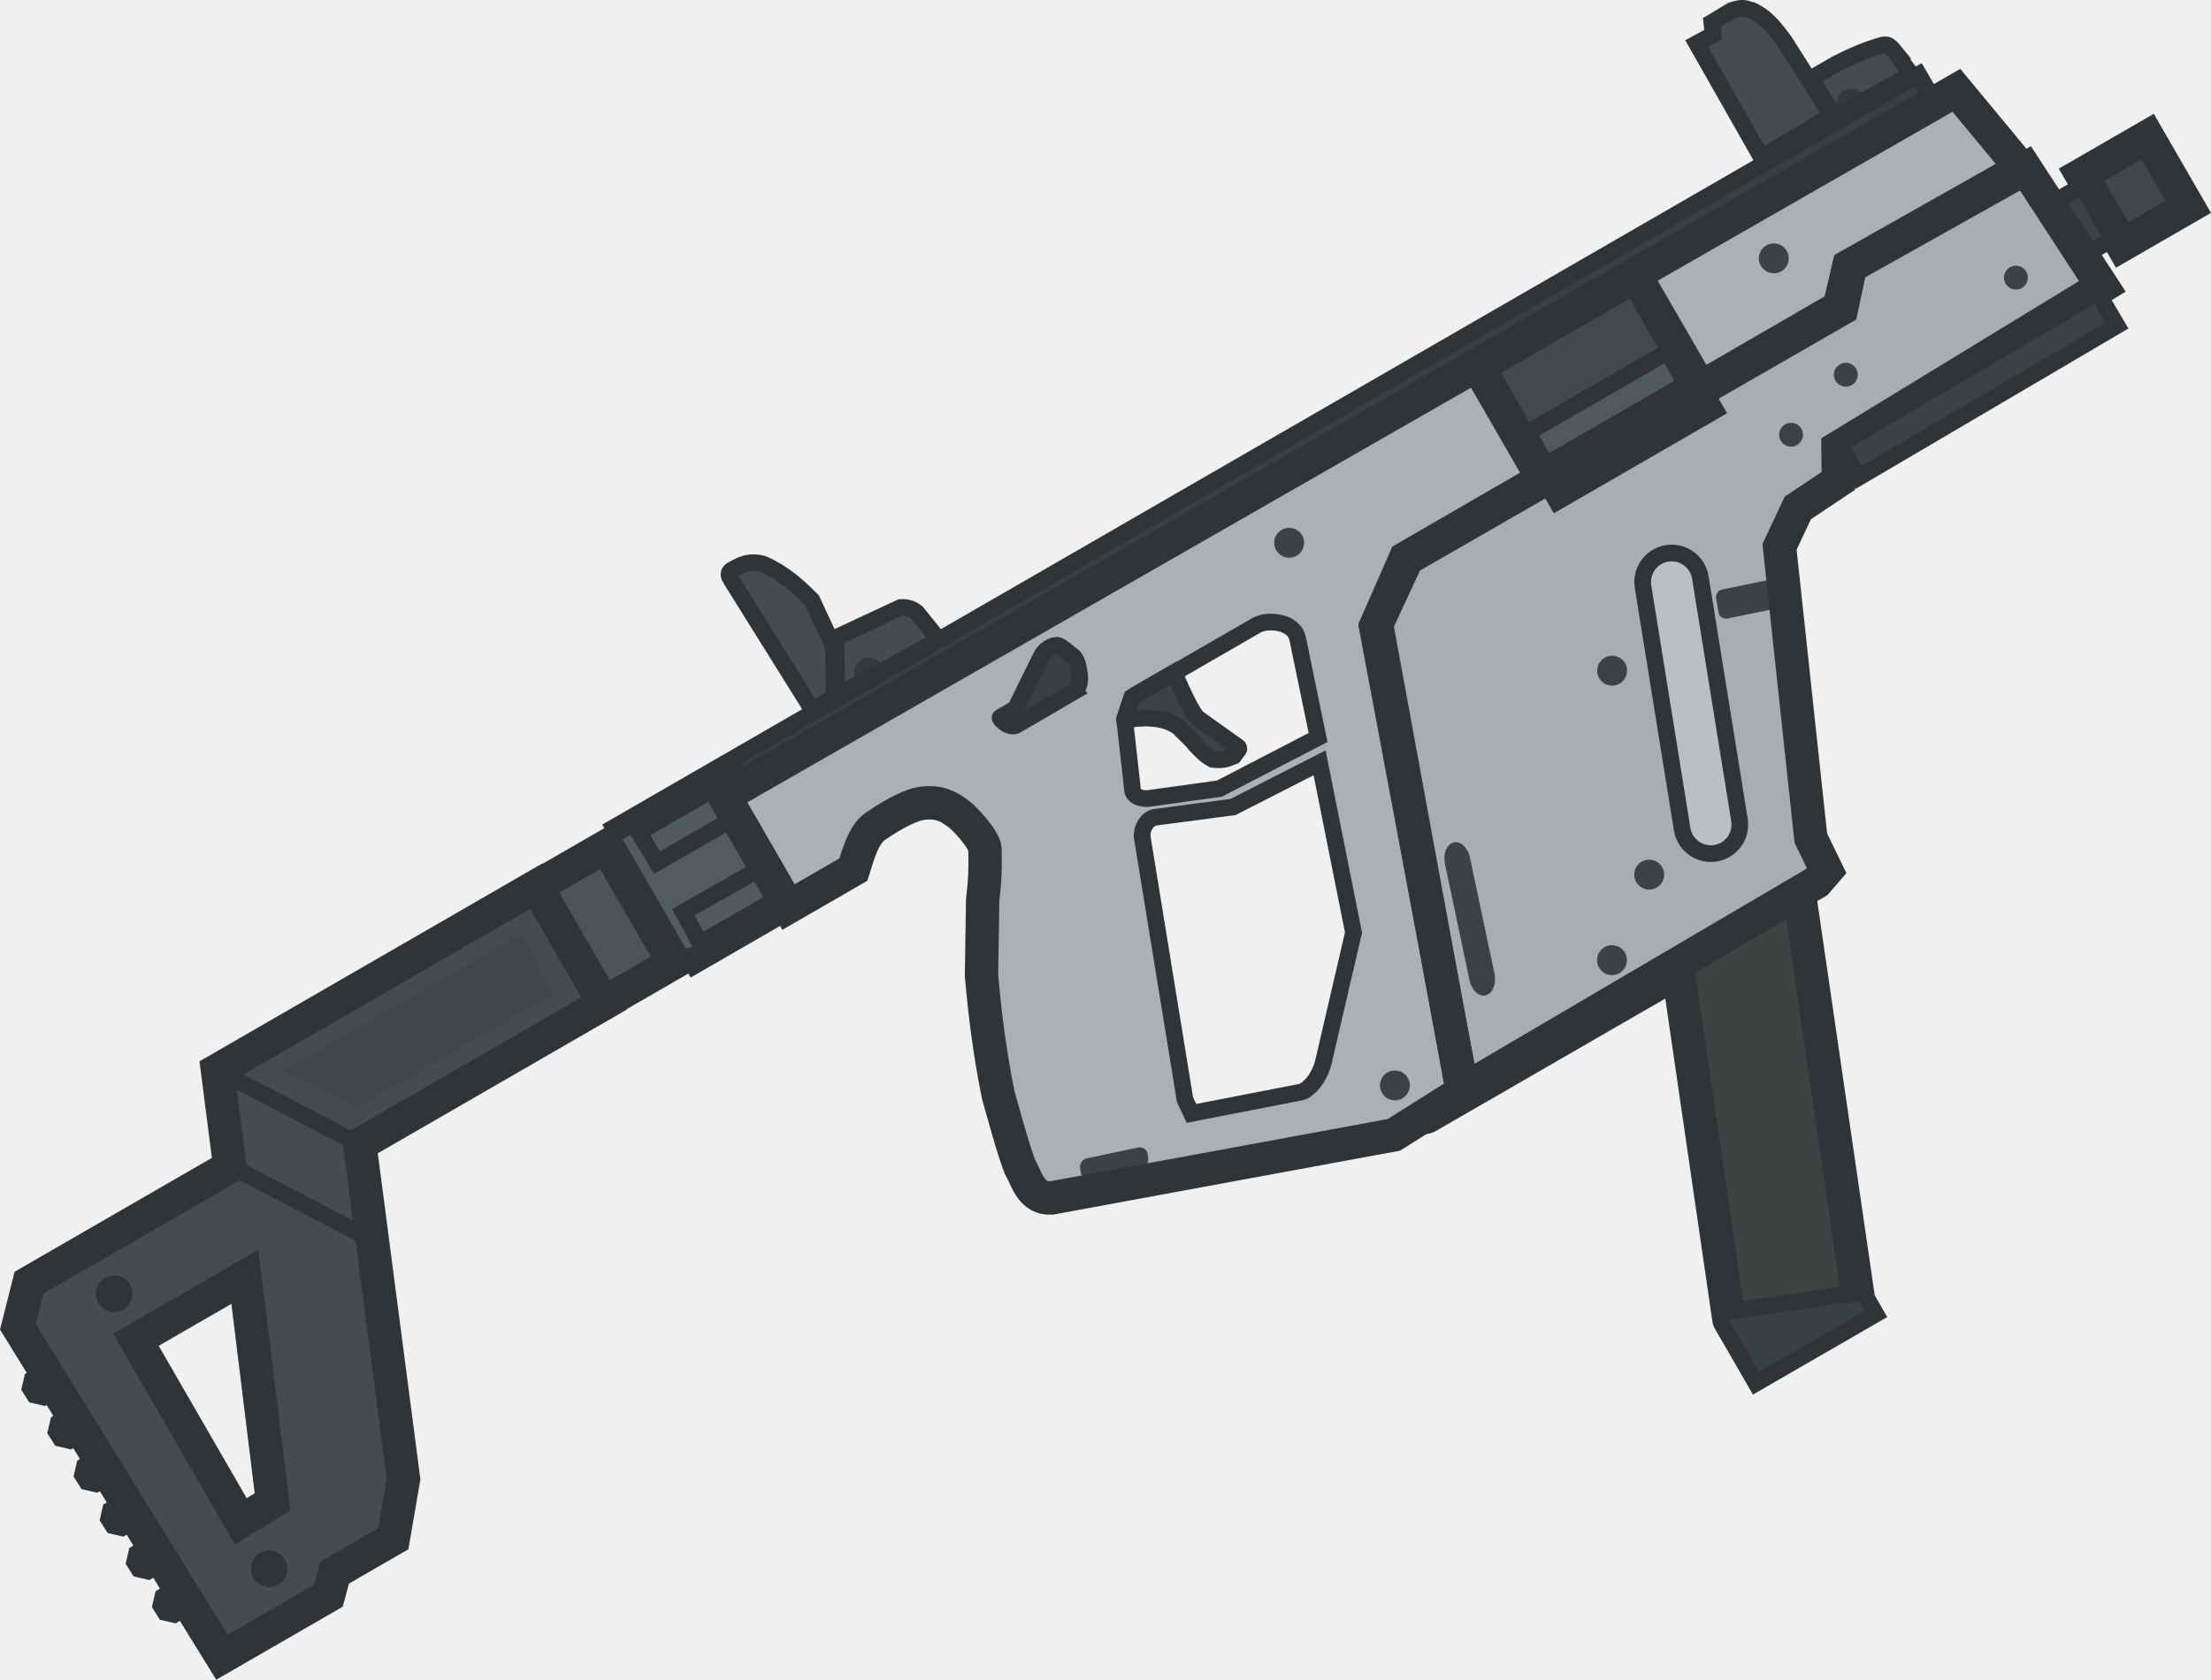
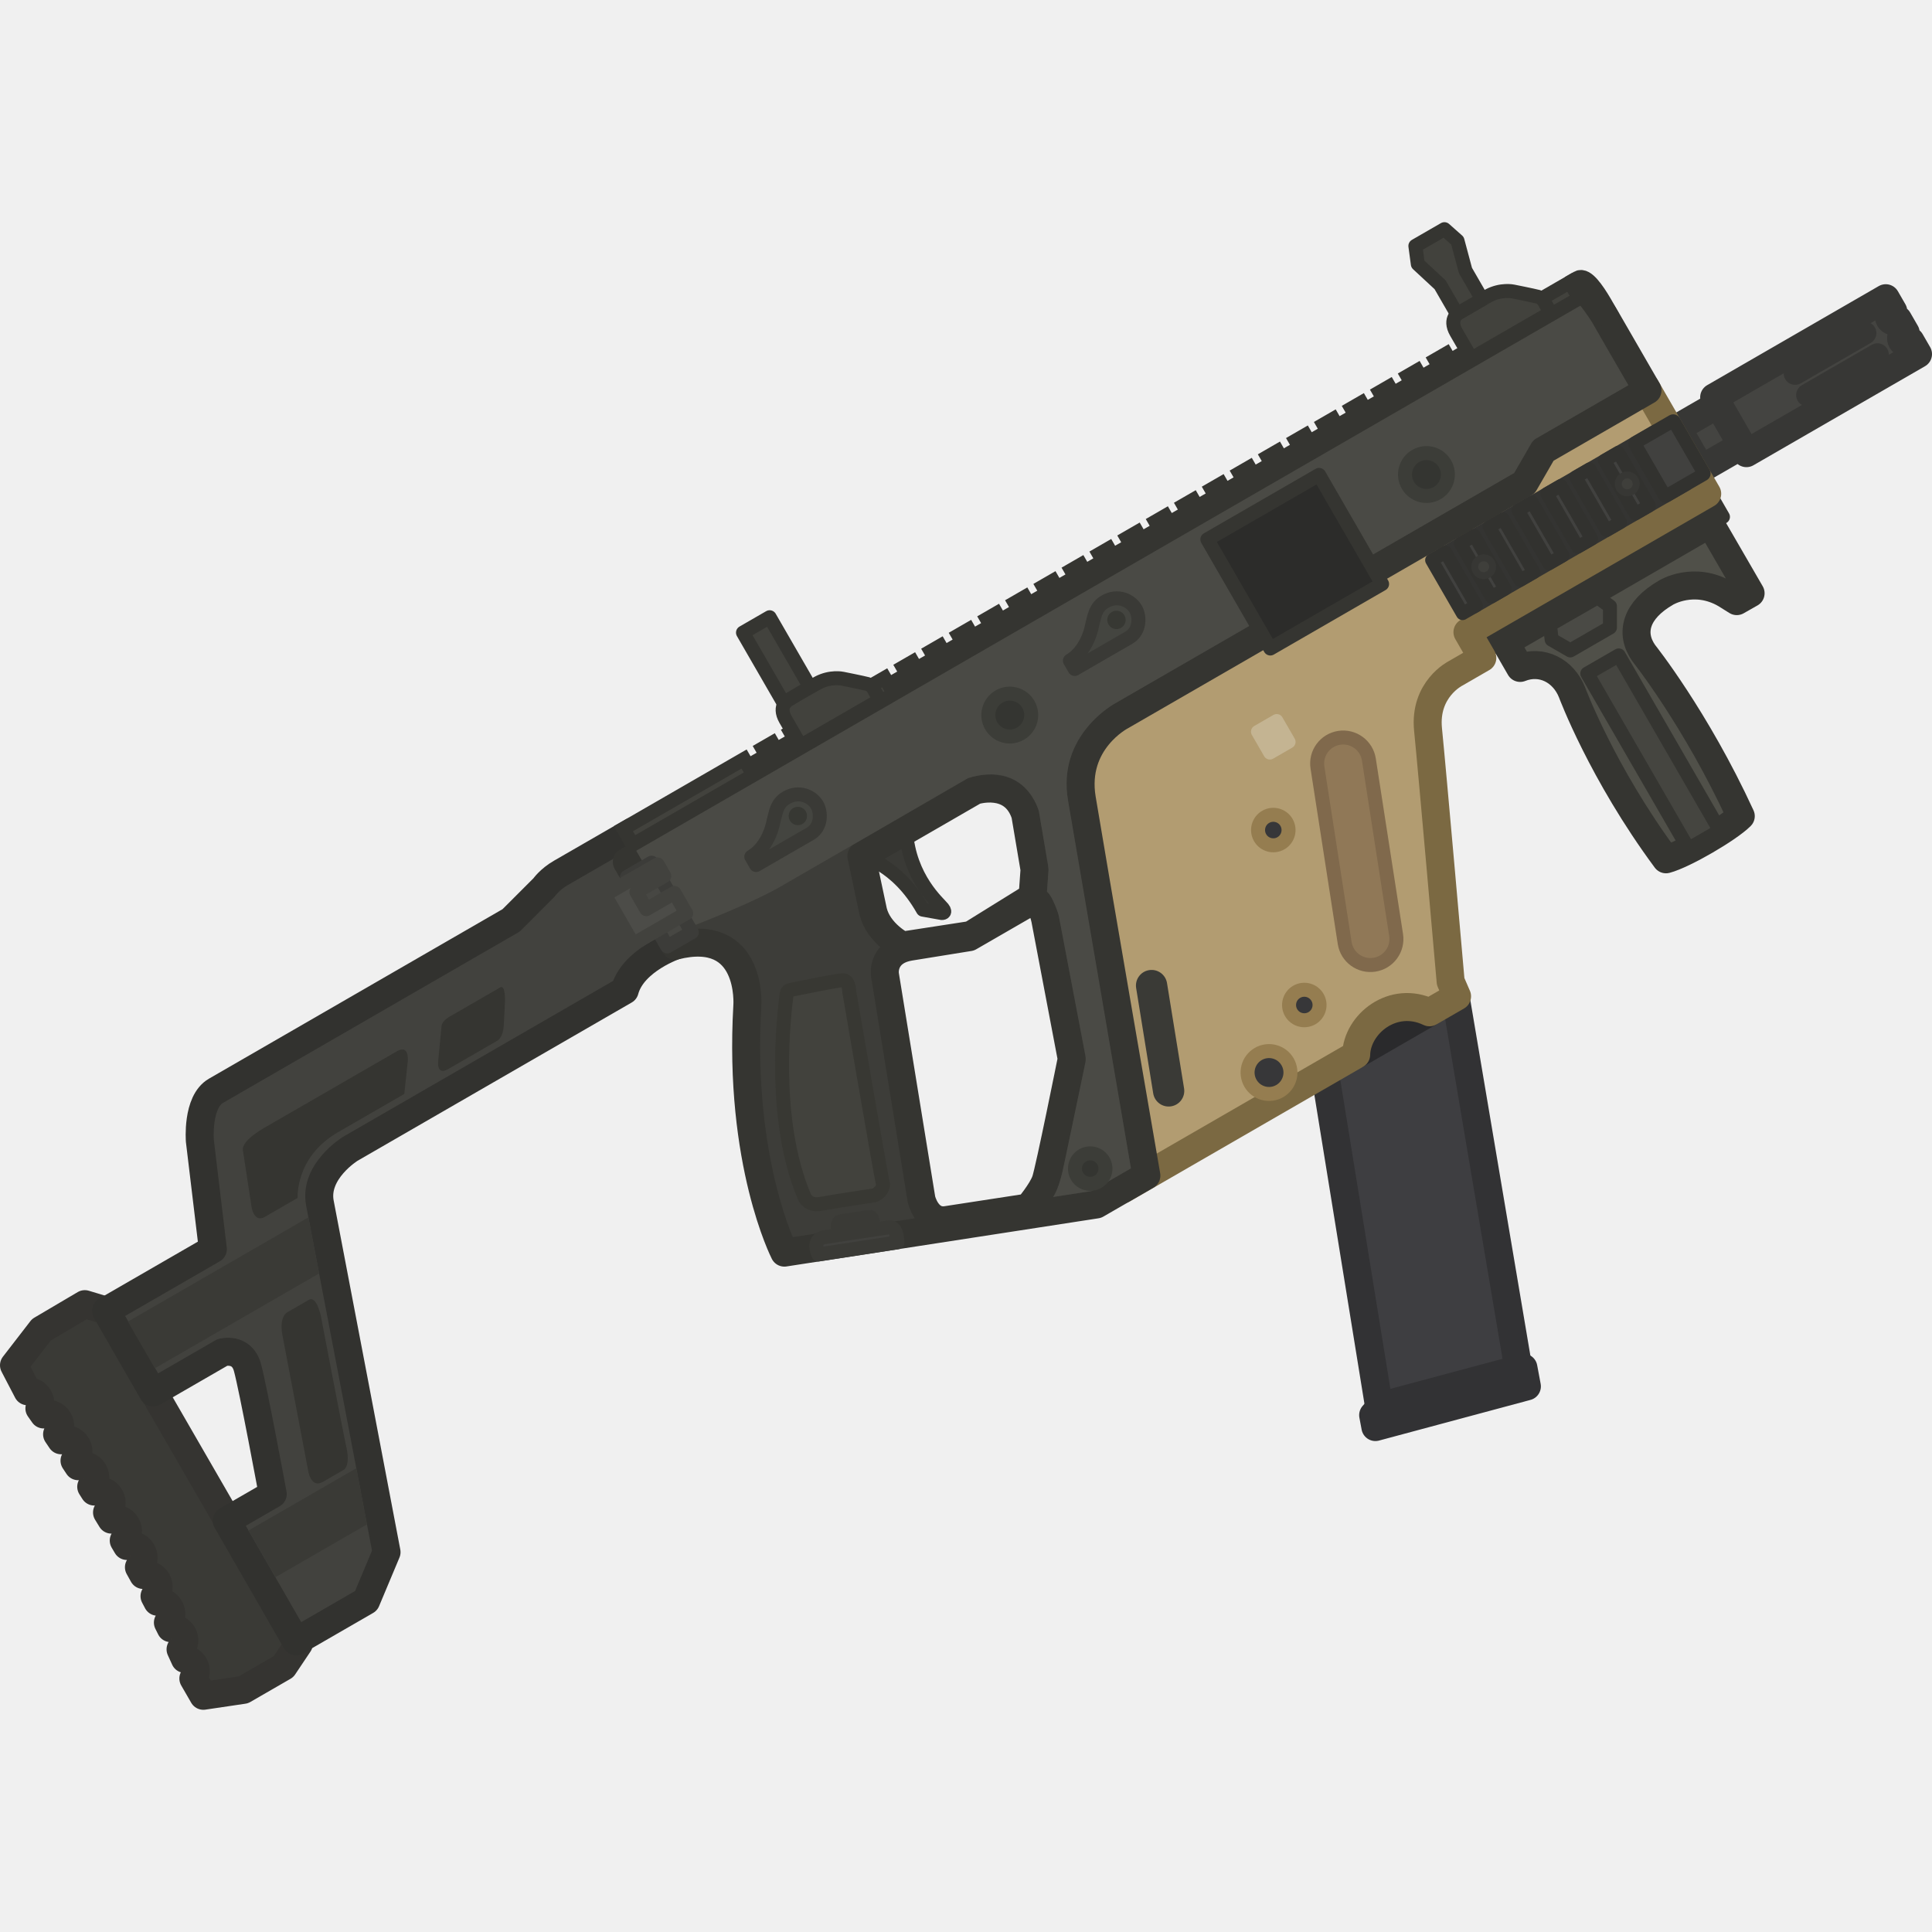
- <svg xmlns="http://www.w3.org/2000/svg" width="27.869mm" height="21.177mm" viewBox="0 0 27.869 21.177" version="1.1" id="svg1" xml:space="preserve">
+ <svg xmlns="http://www.w3.org/2000/svg" width="110" height="110" viewBox="0 0 110 110" version="1.1" id="svg1" xml:space="preserve">
  <defs id="defs1">
    <style id="style1">
      .cls-1 {
        fill: #171717;
      }

      .cls-2 {
        fill: #1a1a1a;
      }

      .cls-3 {
        fill: #505050;
        stroke-width: 1.5px;
      }

      .cls-3, .cls-4, .cls-5, .cls-6, .cls-7 {
        stroke-linecap: round;
        stroke-linejoin: round;
      }

      .cls-3, .cls-4, .cls-5, .cls-7 {
        stroke: #171717;
      }

      .cls-4 {
        fill: #3c3c3c;
      }

      .cls-4, .cls-5, .cls-6, .cls-7 {
        stroke-width: 3px;
      }

      .cls-5 {
        fill: #434343;
      }

      .cls-6 {
        fill: #7d521b;
        stroke: #261a08;
      }

      .cls-7 {
        fill: none;
      }
    </style>
    <clipPath id="clip0_619_1149">
      <rect width="110" height="110" fill="#ffffff" transform="translate(0.0859375)" id="rect82" x="0" y="0" />
    </clipPath>
  </defs>
  <g id="layer1" transform="translate(-119.8197,-78.13796)">
-     <g style="fill:none" id="g1" transform="matrix(0.04550695,-0.02627345,0.02627345,0.04550695,117.4179,84.32986)">
-       <path d="m 405.861,219.865 -29.207,-11.628 -77.297,194.164 29.208,11.627 z" fill="#373c3e" id="path1-0" />
-       <path fill-rule="evenodd" clip-rule="evenodd" d="m 153.473,203.841 v -30.705 l 340.612,1.085 4.082,24.049 -47.492,-0.457 -6.958,7.411 -120.243,0.142 -14.369,10.586 -37.669,107.081 -19.511,0.755 -78.799,-27.987 c -4.024,-2.057 -2.866,-6.599 -2.758,-9.138 0.014,-0.319 0.028,-0.648 0.036,-0.996 0.584,-3.815 1.849,-8.764 3.113,-13.713 0.328,-1.284 0.656,-2.568 0.972,-3.831 3.464,-10.313 7.146,-18.874 10.892,-26.922 l 9.228,-15.427 c 0.424,-0.612 0.817,-1.149 1.21,-1.687 1.367,-1.871 2.735,-3.743 5.445,-8.748 1.041,-1.921 -0.524,-8.829 -1.209,-10.285 -1.019,-2.396 -2.332,-5.474 -7.41,-7.109 -1.401,-0.333 -4.652,-0.992 -11.495,-0.455 -3.441,0.27 -7.282,4.158 -9.681,6.352 z m 131.131,-2.411 -34.636,-0.003 -4.084,3.63 -6.808,15.578 c -0.749,1.482 0.454,2.928 2.117,3.781 l 16.032,6.505 26.62,1.212 7.564,-22.838 c 1.559,-4.359 -4.144,-7.865 -6.805,-7.865 z m -26.774,34.937 -17.544,-7.262 c -1.917,-0.544 -3.983,0.819 -4.841,2.42 l -22.691,59.893 -0.303,3.63 25.327,8.717 c 1.499,0.466 5.299,-0.484 8.25,-3.572 l 21.781,-23.291 13.313,-39.323 z" fill="#e6e7e8" id="path14" style="fill:#abb0b3;fill-opacity:1" />
-       <path d="m 328.565,414.028 77.296,-194.163 -29.207,-11.628 -77.3,194.16 m 29.211,11.631 v 2.791 h -29.211 v -14.422 m 29.211,11.631 -29.211,-11.631" stroke="#303436" stroke-width="4" stroke-miterlimit="3.994" stroke-linecap="round" id="path3-0" style="fill:#3e4242;fill-opacity:1;stroke-width:8;stroke-dasharray:none" />
-       <path d="m 370.049,321.981 -98.614,0.749 38.123,-107.082 14.218,-9.981 120.243,0.16 6.958,-7.713 48.097,0.609 1.812,33.729 -74.263,1.809 -3.933,6.957 -11.646,0.755 -8.471,5.898 -28.439,64.279 -0.606,8.621 z" fill="#e6e7e8" id="path13" style="fill:#a9adb0;fill-opacity:1" />
-       <path d="m 361.573,174.31 43.635,0.003 -0.002,30.801 -1.497,-1e-4 -10e-4,4.706 -39.999,-0.003 10e-4,-4.706 -2.139,-2e-4 z" fill="#3c4144" stroke="#303436" stroke-width="8" stroke-miterlimit="3.994" stroke-linecap="round" id="path44-1" style="fill:#42484b;fill-opacity:1" />
-       <path d="m 299.354,402.397 29.211,11.631 v 2.791 h -29.211 z" fill="#323739" id="path2-1" style="fill:#384042;fill-opacity:1;stroke-width:8;stroke-dasharray:none" />
-       <path d="m 215.482,158.041 1.283,8.342 -27.807,-0.644 6.632,-12.192 17.112,1.499 c 1.828,0.848 2.488,2.225 2.78,2.995 z" fill="#464b4e" id="path4-5" />
-       <path d="m 198.363,168.192 c 1.947,2e-4 3.526,-1.578 3.526,-3.526 0,-1.947 -1.578,-3.526 -3.526,-3.526 -1.947,-1e-4 -3.526,1.578 -3.526,3.526 0,1.947 1.578,3.526 3.526,3.526 z" fill="#35393b" id="path5-9" />
-       <path d="m 485.843,158.414 0.756,7.109 -20.948,-0.455 -0.301,-10.739 7.108,5e-4 c 3.994,0.219 7.946,0.665 11.798,1.665 0.823,0.34 1.295,0.588 1.587,2.42 z" fill="#464b4e" id="path6-9" />
-       <path d="m 470.661,167.858 c 1.947,2e-4 3.526,-1.578 3.526,-3.526 0,-1.947 -1.578,-3.526 -3.526,-3.526 -1.947,-1e-4 -3.526,1.578 -3.526,3.526 0,1.947 1.578,3.526 3.526,3.526 z" fill="#35393b" id="path7-1" />
-       <path d="m 324.004,324.43 -62.806,-0.005 c -1.08,0 -1.955,0.357 -1.955,0.797 0,0.441 0.875,0.798 1.955,0.798 l 62.806,0.005 c 1.08,0 1.955,-0.357 1.955,-0.798 0,-0.44 -0.875,-0.797 -1.955,-0.797 z" fill="#3c4144" stroke="#303436" stroke-width="4" stroke-miterlimit="3.994" stroke-linecap="round" id="path8-6" />
-       <path d="m 528.274,206.774 -18.316,-10e-4 -0.001,19.45 18.315,10e-4 z" fill="#373c3e" stroke="#303436" stroke-width="4" stroke-miterlimit="3.994" stroke-linecap="round" id="path9-1" style="fill:#414749;fill-opacity:1;stroke-width:8;stroke-dasharray:none" />
-       <path d="m 261.552,202.684 c 0.08,-0.739 0.134,-1.23 0.129,-1.325 l -10.802,-8e-4 c -1.025,0.074 -2.49,1.465 -3.955,2.855 -0.396,0.376 -0.791,0.751 -1.179,1.101 -0.023,0.011 0.126,0.067 0.406,0.171 1.659,0.616 7.904,2.936 9.968,7.851 0.166,0.761 0.397,1.563 0.621,2.341 0.325,1.132 0.636,2.213 0.713,3.045 0.05,0.208 0.098,0.415 0.147,0.622 0.367,1.568 0.728,3.113 1.727,4.688 1.973,1.476 2.986,1.59 3.998,1.704 0.266,0.03 0.531,0.06 0.814,0.115 l 1.823,-0.799 c 0.125,-0.089 0.214,-0.401 0.143,-0.525 l -4.853,-10.655 c -0.751,-1.594 -0.017,-8.293 0.3,-11.188 z" fill="#35393b" stroke="#303436" stroke-width="4" stroke-miterlimit="3.994" id="path10-9" style="fill:#3d4143;fill-opacity:1" />
-       <path d="m 508.708,209.117 -9.334,-7e-4 -0.001,14.759 9.334,7e-4 z" fill="#3c4144" stroke="#303436" stroke-width="4" stroke-miterlimit="3.994" stroke-linecap="round" id="path11" />
-       <path d="m 488.151,166.403 -329.06,-0.025 v 6.756 l 329.06,0.025 z" fill="#3a3e41" stroke="#303436" stroke-width="4" stroke-miterlimit="3.994" stroke-linecap="round" id="path12" />
-       <path d="m 396.493,253.499 -10.937,-3.648 c -0.956,-0.318 -2.009,0.191 -2.352,1.139 l -1.164,3.216 c -0.343,0.947 0.154,1.974 1.109,2.292 l 10.937,3.648 c 0.956,0.318 2.009,-0.191 2.352,-1.139 l 1.164,-3.216 c 0.343,-0.947 -0.154,-1.974 -1.109,-2.292 z" fill="#3c4143" id="path15" />
-       <path d="m 292.156,302.364 8.829,-27.058 c 0.772,-2.365 0.062,-4.649 -1.586,-5.103 -1.648,-0.454 -3.609,1.095 -4.38,3.46 l -8.829,27.058 c -0.772,2.364 -0.062,4.649 1.586,5.103 1.648,0.453 3.609,-1.096 4.38,-3.46 z" fill="#3c4143" id="path16" />
-       <path d="m 352.945,257.097 c 1.979,0 3.583,-1.604 3.584,-3.583 0,-1.979 -1.604,-3.583 -3.583,-3.583 -1.979,0 -3.583,1.604 -3.584,3.583 0,1.979 1.604,3.583 3.583,3.583 z" fill="#3c4143" id="path17" />
-       <path d="m 336.184,303.917 c 1.979,0.001 3.584,-1.604 3.584,-3.582 0,-1.979 -1.604,-3.584 -3.583,-3.584 -1.979,0 -3.583,1.604 -3.583,3.583 0,1.979 1.604,3.583 3.582,3.583 z" fill="#3c4143" id="path18" />
-       <path d="m 318.194,317.224 c 1.979,0 3.583,-1.604 3.583,-3.583 0,-1.979 -1.604,-3.583 -3.583,-3.583 -1.979,0 -3.583,1.604 -3.583,3.583 0,1.979 1.604,3.583 3.583,3.583 z" fill="#3c4143" id="path19" />
-       <path d="m 258.065,317.218 c 1.979,0 3.584,-1.604 3.584,-3.583 0,-1.979 -1.604,-3.583 -3.583,-3.583 -1.979,0 -3.583,1.604 -3.583,3.583 -0.001,1.979 1.603,3.583 3.582,3.583 z" fill="#3c4143" id="path20" />
-       <path d="m 301.2,191.79 c 1.979,2e-4 3.583,-1.604 3.583,-3.583 0,-1.979 -1.604,-3.583 -3.583,-3.583 -1.979,-2e-4 -3.583,1.604 -3.583,3.583 0,1.979 1.604,3.583 3.583,3.583 z" fill="#3c4143" id="path21" />
-       <path d="m 435.997,190.814 c 1.978,1e-4 3.583,-1.604 3.583,-3.583 0,-1.979 -1.604,-3.583 -3.583,-3.583 -1.979,-1e-4 -3.583,1.604 -3.583,3.583 0,1.979 1.604,3.583 3.583,3.583 z" fill="#3c4143" id="path22" />
-       <path d="m 418.426,228.816 c 1.583,0 2.866,-1.283 2.866,-2.866 0,-1.583 -1.283,-2.867 -2.866,-2.867 -1.583,-1e-4 -2.867,1.283 -2.867,2.866 0,1.584 1.283,2.867 2.867,2.867 z" fill="#3c4143" id="path23" />
-       <path d="m 197.293,295.762 -11.953,-3.924 c -1.044,-0.342 -2.208,0.212 -2.6,1.24 l -0.333,0.874 c -0.391,1.027 0.138,2.138 1.182,2.48 l 11.953,3.923 c 1.044,0.343 2.208,-0.212 2.6,-1.239 l 0.333,-0.874 c 0.391,-1.027 -0.138,-2.138 -1.182,-2.48 z" fill="#3c4143" id="path24" />
-       <path d="m 436.998,222.918 c 1.583,1e-4 2.866,-1.283 2.866,-2.866 10e-4,-1.583 -1.283,-2.867 -2.866,-2.867 -1.583,-10e-5 -2.866,1.283 -2.866,2.866 -10e-4,1.583 1.283,2.867 2.866,2.867 z" fill="#3c4143" id="path25" />
-       <path d="m 483.977,223.14 c 1.583,1e-4 2.867,-1.283 2.867,-2.866 0,-1.583 -1.283,-2.866 -2.866,-2.867 -1.583,-10e-5 -2.867,1.283 -2.867,2.866 0,1.583 1.283,2.866 2.866,2.867 z" fill="#3c4143" id="path26" />
-       <path d="m 238.689,193.316 -15.991,0.076 c -2.021,0.001 -2.943,-3.579 -2.455,-3.577 h 4.238 l 11.718,-7.856 c 0.753,-0.483 2.604,-1.125 4.345,-0.386 0.569,0.218 1.086,1.552 1.75,3.269 0.132,0.339 0.269,0.694 0.413,1.057 0.221,0.727 0.321,1.666 -0.968,4.805 -0.635,1.29 -1.776,2.687 -3.05,2.611 z" fill="#393e40" stroke="#303436" stroke-width="4" stroke-miterlimit="3.994" id="path27" />
-       <path d="m 180.833,128.52 1.281,37.432 6.203,-0.427 5.776,-10.48 1.071,-12.192 c -1.238,-4.65 -2.743,-9.21 -5.775,-13.262 -2.281,-2.378 -4.563,-2.569 -6.844,-2.567 -1.206,-0.136 -1.715,0.424 -1.712,1.497 z" fill="#464b4e" stroke="#303436" stroke-width="4" stroke-miterlimit="3.994" id="path29" />
-       <path d="m 465.101,163.836 0.107,0.642 -19.679,0.319 0.217,-31.443 4.491,0.107 1.177,-2.674 5.562,-0.107 c 2.464,0.513 3.04,1.157 3.62,1.806 0.17,0.189 0.34,0.379 0.557,0.566 1.252,1.854 2.429,3.703 3.094,10.249 z" fill="#464b4e" stroke="#303436" stroke-width="4" stroke-miterlimit="3.994" id="path30" />
-       <rect x="430.565" y="85.714" width="13.92" height="72.882" rx="6.96" transform="rotate(20.8352)" fill="#cfd2d4" stroke="#303436" stroke-width="4" stroke-miterlimit="3.994" id="rect30" style="fill:#babfc2;fill-opacity:1" ry="6.96" />
-       <path d="m 370.049,321.981 -98.614,0.749 38.123,-107.082 14.218,-9.981 120.243,0.16 6.958,-7.713 48.097,0.609 1.812,33.729 -74.263,1.809 -3.933,6.957 -11.646,0.755 -8.471,5.898 -28.439,64.279 -0.606,8.621 z" stroke="#303436" stroke-width="8" stroke-miterlimit="3.994" id="path31" />
-       <path d="m 153.473,168.378 -24.771,-0.002 -0.003,34.383 24.771,0.002 z" fill="#3d4245" stroke="#303436" stroke-width="8" stroke-miterlimit="3.994" stroke-linecap="round" id="path35" style="fill:#525a5e;fill-opacity:1" />
-       <path d="m 126.785,202.481 -1.601,-1.986 0.002,-32.578 6.122,5e-4 0.188,10.92 20.062,10e-4 0.093,13.627 -20.627,-0.182 -0.283,10.198 z" fill="#545b5e" stroke="#303436" stroke-width="8" stroke-miterlimit="3.994" id="path36-2" style="stroke-width:4;stroke-dasharray:none" />
-       <path d="m 122.928,169.356 -19.426,-0.002 -0.003,32.301 19.427,10e-4 z" fill="#464b4e" stroke="#303436" stroke-width="8" stroke-miterlimit="3.994" stroke-linecap="round" id="path37" style="fill:#4d5356;fill-opacity:1" />
-       <path d="m 215.482,158.041 1.283,8.342 -27.807,-0.644 6.632,-12.192 17.112,1.499 c 1.828,0.848 2.488,2.225 2.78,2.995 z" stroke="#303436" stroke-width="4" stroke-miterlimit="3.994" id="path42-8" />
-       <path d="m 485.843,158.414 0.756,7.109 -20.948,-0.455 -0.301,-10.739 7.108,5e-4 c 3.994,0.219 7.946,0.665 11.798,1.665 0.823,0.34 1.295,0.588 1.587,2.42 z" stroke="#303436" stroke-width="4" stroke-miterlimit="3.994" id="path43-7" />
-       <path d="m 402.681,193.924 -38.666,-0.003 -10e-4,8.827 38.667,0.003 z" fill="#52595c" stroke="#303436" stroke-width="4" stroke-miterlimit="3.994" stroke-linecap="round" id="path45-5" />
-       <path d="m 153.473,203.841 v -30.705 l 340.612,1.085 4.082,24.049 -47.492,-0.457 -6.958,7.411 -120.243,0.142 -14.369,10.586 -37.669,107.081 -19.511,0.755 -78.799,-27.987 c -4.024,-2.057 -2.866,-6.599 -2.758,-9.138 0.014,-0.319 0.028,-0.648 0.036,-0.996 0.584,-3.815 1.849,-8.764 3.113,-13.713 0.328,-1.284 0.656,-2.568 0.972,-3.831 3.464,-10.313 7.146,-18.874 10.892,-26.922 l 9.228,-15.427 c 0.424,-0.612 0.817,-1.149 1.21,-1.687 v 0 c 1.367,-1.871 2.735,-3.743 5.445,-8.748 1.041,-1.921 -0.524,-8.829 -1.209,-10.285 -1.019,-2.396 -2.332,-5.474 -7.41,-7.109 -1.401,-0.333 -4.652,-0.992 -11.495,-0.455 -3.441,0.27 -7.282,4.158 -9.681,6.352 z" stroke="#303436" stroke-width="8" stroke-miterlimit="3.994" id="path46-9" />
-       <path d="m 284.603,201.429 -34.636,-0.003 -4.084,3.63 -6.807,15.578 c -0.749,1.482 0.454,2.928 2.117,3.781 l 16.032,6.505 26.62,1.212 7.564,-22.838 c 1.558,-4.359 -4.145,-7.865 -6.806,-7.865 z" stroke="#303436" stroke-width="4" stroke-miterlimit="3.994" id="path47" />
-       <path d="m 257.83,236.366 -17.545,-7.261 c -1.917,-0.545 -3.982,0.818 -4.84,2.419 l -22.692,59.893 -0.302,3.63 25.327,8.717 c 1.499,0.466 5.299,-0.484 8.249,-3.572 l 21.782,-23.291 13.313,-39.323 z" stroke="#303436" stroke-width="4" stroke-miterlimit="3.994" id="path48" />
-       <path d="m 499.158,233.169 -71.859,0.573 0.073,9.19 71.859,-0.574 z" fill="#3c4144" stroke="#303436" stroke-width="4" stroke-miterlimit="3.994" stroke-linecap="round" id="path28" style="stroke-width:4;stroke-dasharray:none" />
-       <path id="path49" style="fill:#464b4e;fill-opacity:1;stroke:#303436;stroke-width:8;stroke-linecap:square;stroke-dasharray:none;stroke-opacity:1" d="M 84.605,44.549 75.594,66.096 H 19.975 l -7.606,7.834 2.747,93.12 h 29.5 l 4.061,-4.061 h 16.242 l 9.299,-11.173 31.063,-74.771 h 67.633 V 44.549 Z M 35.334,90.77 h 30.18 l -21.244,50.07 -8.936,0.27 z" transform="translate(-69.31584,124.7081)" />
-       <path d="m -32.984,206.184 c 1.583,2e-4 2.867,-1.283 2.867,-2.866 1.01e-4,-1.583 -1.283,-2.867 -2.866,-2.867 -1.583,-1e-4 -2.867,1.283 -2.867,2.866 -1e-4,1.583 1.283,2.866 2.866,2.867 z" fill="#303436" stroke="#303436" stroke-width="3.054" stroke-miterlimit="3.994" stroke-linecap="round" id="path39-8" />
-       <path d="m -33.797,281.908 c 1.583,2e-4 2.867,-1.283 2.867,-2.866 1.01e-4,-1.583 -1.283,-2.867 -2.866,-2.867 -1.583,-10e-5 -2.867,1.283 -2.867,2.866 -10e-5,1.583 1.283,2.866 2.866,2.867 z" fill="#303436" stroke="#303436" stroke-width="3.054" stroke-miterlimit="3.994" stroke-linecap="round" id="path39-8-3" />
-       <rect style="fill:#ff0000;fill-opacity:1;stroke:#303436;stroke-width:5.498;stroke-linecap:square;stroke-linejoin:bevel;stroke-dasharray:none;stroke-opacity:1" id="rect52-92" width="2.633" height="3.58" x="-69.108" y="209.868" transform="matrix(0.9994368,-0.03355689,0.03821119,0.9992697,0,0)" />
-       <rect style="fill:#ff0000;fill-opacity:1;stroke:#303436;stroke-width:5.498;stroke-linecap:square;stroke-linejoin:bevel;stroke-dasharray:none;stroke-opacity:1" id="rect52-0" width="2.633" height="3.58" x="-69.375" y="222.009" transform="matrix(0.9994368,-0.03355689,0.03821119,0.9992697,0,0)" />
-       <rect style="fill:#ff0000;fill-opacity:1;stroke:#303436;stroke-width:5.498;stroke-linecap:square;stroke-linejoin:bevel;stroke-dasharray:none;stroke-opacity:1" id="rect52-3" width="2.633" height="3.58" x="-69.583" y="234.16" transform="matrix(0.9994368,-0.03355689,0.03821119,0.9992697,0,0)" />
-       <rect style="fill:#ff0000;fill-opacity:1;stroke:#303436;stroke-width:5.498;stroke-linecap:square;stroke-linejoin:bevel;stroke-dasharray:none;stroke-opacity:1" id="rect52-9" width="2.633" height="3.58" x="-69.895" y="246.406" transform="matrix(0.9994368,-0.03355689,0.03821119,0.9992697,0,0)" />
-       <rect style="fill:#ff0000;fill-opacity:1;stroke:#303436;stroke-width:5.498;stroke-linecap:square;stroke-linejoin:bevel;stroke-dasharray:none;stroke-opacity:1" id="rect52-0-9" width="2.633" height="3.58" x="-70.161" y="258.548" transform="matrix(0.9994368,-0.03355689,0.03821119,0.9992697,0,0)" />
-       <rect style="fill:#ff0000;fill-opacity:1;stroke:#303436;stroke-width:5.498;stroke-linecap:square;stroke-linejoin:bevel;stroke-dasharray:none;stroke-opacity:1" id="rect52-3-9" width="2.633" height="3.58" x="-70.37" y="270.698" transform="matrix(0.9994368,-0.03355689,0.03821119,0.9992697,0,0)" />
-       <path style="fill:#ff0000;fill-opacity:1;stroke:#303436;stroke-width:4;stroke-linecap:butt;stroke-linejoin:bevel;stroke-dasharray:none;stroke-opacity:1" d="m 15.29,169.257 20.676,32.496" id="path52" />
-       <path style="fill:#ff0000;fill-opacity:1;stroke:#303436;stroke-width:4;stroke-linecap:butt;stroke-linejoin:bevel;stroke-dasharray:none;stroke-opacity:1" d="M 5.773,189.605 26.449,222.101" id="path52-2" />
-       <path style="fill:#414649;fill-opacity:1;stroke:none;stroke-width:8;stroke-linecap:butt;stroke-linejoin:bevel;stroke-dasharray:none;stroke-opacity:1" d="M 39.878,193.671 H 94.436 V 177.339 H 29.11 Z" id="path53" />
+     <g id="g2" transform="matrix(0.6520711,-0.3764734,0.3764734,0.6520711,-30.79796,-99.96324)">
+       <path id="path26-9" style="opacity:1;fill:#3a3a36;fill-opacity:1;stroke:#353431;stroke-width:2.117;stroke-linejoin:round;stroke-miterlimit:5;stroke-dasharray:none;stroke-opacity:1" d="m 11.213,393.478 -3.805,0.035 -3.142,1.29 -0.096,2.213 c 0.308,0.161 0.501,0.481 0.501,0.828 -9.056e-4,0.293 -0.139,0.569 -0.373,0.745 0.023,0.267 0.021,0.216 0.049,0.557 0.445,0.081 0.769,0.468 0.769,0.92 -8.215e-4,0.401 -0.257,0.757 -0.637,0.885 0.013,0.19 0.025,0.346 0.038,0.548 0.474,0.052 0.833,0.453 0.833,0.93 -0.001,0.435 -0.303,0.813 -0.727,0.909 0.009,0.178 0.02,0.319 0.029,0.502 0.466,0.06 0.815,0.458 0.815,0.928 -0.001,0.439 -0.308,0.818 -0.737,0.911 0.005,0.145 0.012,0.28 0.017,0.427 0.475,0.051 0.836,0.451 0.837,0.93 -2.69e-4,0.46 -0.335,0.852 -0.79,0.923 0.004,0.215 0.012,0.417 0.016,0.635 0.447,0.078 0.774,0.467 0.774,0.921 -0.001,0.447 -0.319,0.831 -0.758,0.916 2.714e-4,0.162 0.005,0.315 0.004,0.477 0.449,0.077 0.778,0.466 0.778,0.922 -3.499e-4,0.463 -0.339,0.856 -0.797,0.924 -0.004,0.223 -0.006,0.444 -0.011,0.668 0.405,0.112 0.686,0.481 0.686,0.901 -0.001,0.443 -0.313,0.825 -0.748,0.914 -0.007,0.158 -0.01,0.316 -0.018,0.474 0.346,0.147 0.57,0.486 0.57,0.861 7.36e-5,0.416 -0.274,0.782 -0.673,0.898 -0.011,0.157 -0.018,0.315 -0.029,0.472 0.338,0.15 0.556,0.485 0.556,0.855 -9.719e-4,0.429 -0.294,0.803 -0.711,0.906 -0.026,0.264 -0.047,0.531 -0.076,0.793 0.234,0.177 0.372,0.453 0.372,0.746 -5.565e-4,0.371 -0.22,0.706 -0.56,0.855 v 1.51 l 2.844,1.124 h 3.506 l 1.872,-0.92 v -29.077 z" />
+       <path id="path28-1" style="opacity:1;fill:#42423e;fill-opacity:1;stroke:#32322f;stroke-width:2.117;stroke-linejoin:round;stroke-miterlimit:5;stroke-dasharray:none;stroke-opacity:1" d="m 58.694,383.236 c -0.982,0 -1.652,0.318 -1.652,0.318 l -3.399,0.911 H 27.871 c -1.684,0 -2.947,2.666 -2.947,2.666 l -3.245,7.587 h -9.327 l -0.012,7.124 h 6.059 c 0,0 1.473,0.374 1.076,1.918 -0.398,1.544 -3.134,9.261 -3.134,9.261 h -4.02 l -0.018,10.521 h 6.118 l 3.175,-2.414 c 0,0 7.805,-22.39 8.83,-25.367 0.8,-2.323 4.039,-2.418 4.039,-2.418 H 58.435 c 1.698,-1.698 5.091,-1.005 5.091,-1.005 l -0.004,-5.837 1.451,-3.262 z" />
+       <path id="rect257" style="opacity:1;fill:#3a3a36;fill-opacity:1;stroke:none;stroke-width:0.833;stroke-linecap:square;stroke-linejoin:round;stroke-miterlimit:5;stroke-dasharray:none;stroke-opacity:1" d="m 13.377,414.491 v 4.077 h 7.99 l 1.421,-4.077 z" />
+       <path style="fill:#3e3e41;fill-opacity:1;stroke:#323234;stroke-width:2.117;stroke-linejoin:round;stroke-miterlimit:5;stroke-dasharray:none;stroke-opacity:1" d="m 91.877,449.703 9.614,-25.317 11.108,0.796 -10.173,27.338 z" id="path36" />
+       <path style="opacity:1;fill:#3a3a36;fill-opacity:1;stroke:#353531;stroke-width:1.058;stroke-linejoin:round;stroke-miterlimit:5;stroke-dasharray:none;stroke-opacity:1" d="m 82.882,393.539 c -1.591,3.216 -0.588,5.965 -0.519,6.449 0.069,0.484 -0.242,0.277 -0.242,0.277 l -1.107,-0.934 c 0.035,-4.08 -2.04,-5.879 -2.04,-5.879 z" id="path241" />
+       <path style="fill:#2a2a2c;fill-opacity:1;stroke:#2a2a2c;stroke-width:0.528;stroke-linejoin:round;stroke-miterlimit:5;stroke-dasharray:none;stroke-opacity:1" d="m 110.265,425.999 c -0.868,-3.409 -5.492,-2.568 -6.331,0 z" id="path34" />
+       <path id="path256" style="opacity:1;fill:#42423d;fill-opacity:1;stroke:#353531;stroke-width:1.058;stroke-linejoin:round;stroke-miterlimit:5;stroke-dasharray:none;stroke-opacity:1" d="m 128.583,402.457 h 19.676 l -0.002,0.809 v 0.591 h -2.566 v -0.591 h -1.587 v 0.591 h -0.846 v -0.591 h -1.587 v 0.591 h -0.873 v -0.591 h -1.587 v 0.591 h -0.873 v -0.591 h -1.587 v 0.591 h -0.846 v -0.591 h -1.587 v 0.591 h -0.9 v -0.591 h -1.587 v 0.591 h -0.82 v -0.591 h -1.587 v 0.591 h -0.846 v -0.591 z" />
+       <rect style="opacity:1;fill:#444441;fill-opacity:1;stroke:#373735;stroke-width:2.117;stroke-linecap:square;stroke-linejoin:round;stroke-miterlimit:5;stroke-dasharray:none;stroke-opacity:1" id="rect23" width="5.104" height="3.576" x="148.636" y="396.314" />
+       <path id="rect24" style="opacity:1;fill:#444441;fill-opacity:1;stroke:#373735;stroke-width:2.117;stroke-linecap:square;stroke-linejoin:round;stroke-miterlimit:5;stroke-dasharray:none;stroke-opacity:1" d="m 152.202,395.695 v 4.878 h 14.982 v -1.136 h -0.202 c -0.2,0 -0.36,-0.161 -0.36,-0.36 0,-0.2 0.161,-0.361 0.36,-0.361 h 0.202 v -1.162 h -0.178 c -0.2,0 -0.36,-0.161 -0.36,-0.36 0,-0.2 0.16,-0.361 0.36,-0.361 h 0.178 v -1.139 z" />
+       <path style="fill:#505049;fill-opacity:1;fill-rule:evenodd;stroke:#353531;stroke-width:2.117;stroke-linecap:round;stroke-linejoin:round;stroke-dasharray:none;stroke-opacity:1" d="m 131.739,409.64 c 0.254,-1.744 -0.738,-3.303 -2.475,-3.558 l -8.6e-4,-2.238 c 2.486,0 14.345,-0.019 17.906,-0.019 l 0.009,6.08 -1.203,-0.008 -0.463,-0.873 c -1.38,-2.425 -3.844,-2.357 -3.844,-2.357 -2.638,0 -3.914,1.264 -3.751,3.118 0,0 0.944,6.223 0.191,14.345 -1.287,0.345 -5.17,0.364 -6.527,10e-6 -0.926,-8.103 0.158,-14.49 0.158,-14.49 z" id="path4" />
+       <rect style="fill:#454540;fill-opacity:1;stroke:#353531;stroke-width:1.058;stroke-linecap:square;stroke-linejoin:round;stroke-miterlimit:5;stroke-dasharray:none;stroke-opacity:1" id="rect25" width="2.745" height="15.296" x="133.449" y="408.991" />
+       <path style="opacity:1;fill:#b29c71;fill-opacity:1;stroke:#7b6942;stroke-width:2.117;stroke-linejoin:round;stroke-miterlimit:5;stroke-dasharray:none;stroke-opacity:1" d="m 148.099,392.454 v 9.294 h -20.933 v 2.249 h -2.336 c 0,0 -2.666,-0.166 -3.929,2.641 -1.263,2.806 -8.045,17.352 -8.045,17.352 l -0.14,1.214 h -2.412 c -1.729,-2.524 -5.187,-1.971 -6.397,0 H 83.53 L 94.931,393.128 h 40.785 l 2.811,-1.376 h 9.162 z" id="path32" />
+       <path id="path30-2" style="opacity:1;fill:#3d3d39;fill-opacity:1;stroke:#353531;stroke-width:2.117;stroke-linejoin:round;stroke-miterlimit:5;stroke-dasharray:none;stroke-opacity:1" d="m 63.417,392.325 c 5.847,1.66 2.479,6.641 2.479,6.641 -6.548,9.962 -6.922,17.587 -6.922,17.587 l 22.253,8.643 h 4.366 c 0,0 8.301,-22.556 10.021,-27.12 1.553,-4.122 5.689,-3.928 5.689,-3.928 h 35.226 l 2.476,-1.429 h 9.095 v -6.35 c 0,-1.472 -0.397,-1.361 -0.397,-1.361 l -84.274,-5.1e-4 z m 15.594,1.171 H 88.9 c 0,0 3.01,0.628 2.414,3.473 l -1.472,3.952 -1.162,1.716 -5.477,0.173 -4.895,-1.902 c 0,0 -1.1,-1.673 -0.621,-3.344 z m -0.23,7.779 4.228,1.609 h 5.391 c 0.843,0 0.251,1.725 0.251,1.725 l -3.532,10.12 c 0,0 -5.66,6.432 -6.314,6.993 -0.655,0.561 -2.151,1.099 -2.151,1.099 0,0 -4.747,-1.848 -5.828,-2.268 -1.402,-0.544 -0.86,-2.307 -0.86,-2.307 l 6.086,-16.049 c 0.208,-0.539 1.024,-1.577 2.729,-0.922 z" />
+       <path style="opacity:1;fill:#4a4a45;fill-opacity:1;stroke:none;stroke-width:1.058;stroke-linejoin:round;stroke-miterlimit:5;stroke-dasharray:none;stroke-opacity:1" d="m 78.985,392.437 h -6.443 c 0,0 -2.179,0.076 -8.074,-0.875 v -7.573 h 82.339 c 0,0 0.251,1.496 0.233,2.369 -0.017,0.873 0,5.302 0,5.302 h -8.023 c 0,0 -0.273,-0.02 -0.575,0.158 -0.302,0.178 -2.197,1.271 -2.197,1.271 H 101.418 c 0,0 -5.035,-0.153 -6.772,4.579 -1.678,4.572 -9.791,26.47 -9.791,26.47 h -3.428 l -2.75,-1.069 c 0,0 0.687,-0.262 2.038,-1.817 l 5.195,-5.804 c 0,0 0.143,-0.178 0.221,-0.4 0.077,-0.222 3.568,-10.232 3.568,-10.232 0,0 0.315,-1.367 0.128,-1.984 l 0.903,-1.334 c 0,0 0.105,-0.172 0.258,-0.61 l 1.332,-3.587 c 0,0 1.114,-3.841 -3.388,-4.882 z" id="path255" />
+       <path style="fill:#2d2d2f;fill-opacity:1;stroke:#323234;stroke-width:2.117;stroke-linejoin:round;stroke-miterlimit:5;stroke-dasharray:none;stroke-opacity:1" d="m 92.276,449.153 -0.889,0.304 -0.304,0.865 11.459,3.064 0.477,-1.355 z" id="path38" />
+       <path style="fill:#444540;fill-opacity:1;stroke:#3a3a36;stroke-width:1.058;stroke-linejoin:round;stroke-miterlimit:5;stroke-dasharray:none;stroke-opacity:1" d="m 71.778,389.378 v 0.724 h 4.712 c 1.064,0 1.549,-1.041 1.549,-1.607 0,-0.802 -0.646,-1.655 -1.721,-1.655 -0.871,-0.014 -1.293,0.612 -1.734,1.039 0,0 -1.182,1.475 -2.807,1.498 z" id="path40" />
+       <circle style="fill:#343531;fill-opacity:1;stroke:#3c3d38;stroke-width:1.058;stroke-linejoin:round;stroke-miterlimit:5;stroke-dasharray:none;stroke-opacity:1" id="path48-7" cx="94.059" cy="389.874" r="1.621" />
+       <path style="fill:#444540;fill-opacity:1;stroke:#3a3a36;stroke-width:1.058;stroke-linejoin:round;stroke-miterlimit:5;stroke-dasharray:none;stroke-opacity:1" d="m 100.055,388.585 v 0.724 h 4.712 c 1.064,0 1.549,-1.041 1.549,-1.607 0,-0.802 -0.646,-1.655 -1.721,-1.655 -0.871,-0.014 -1.293,0.612 -1.734,1.039 0,0 -1.182,1.475 -2.807,1.498 z" id="path50" />
+       <circle style="fill:#343531;fill-opacity:1;stroke:#3c3d38;stroke-width:1.058;stroke-linejoin:round;stroke-miterlimit:5;stroke-dasharray:none;stroke-opacity:1" id="circle51" cx="130.44" cy="389.874" r="1.621" />
+       <circle style="fill:#373739;fill-opacity:1;stroke:#957d50;stroke-width:1.058;stroke-linejoin:round;stroke-miterlimit:5;stroke-dasharray:none;stroke-opacity:1" id="circle52" cx="97.521" cy="423.083" r="1.621" />
+       <circle style="fill:#343531;fill-opacity:1;stroke:#3c3d38;stroke-width:1.058;stroke-linejoin:round;stroke-miterlimit:5;stroke-dasharray:none;stroke-opacity:1" id="circle53" cx="82.179" cy="422.615" r="1.153" />
+       <circle style="fill:#373739;fill-opacity:1;stroke:#957d50;stroke-width:1.058;stroke-linejoin:round;stroke-miterlimit:5;stroke-dasharray:none;stroke-opacity:1" id="circle54" cx="102.385" cy="419.996" r="1.153" />
+       <circle style="fill:#373739;fill-opacity:1;stroke:#957d50;stroke-width:1.058;stroke-linejoin:round;stroke-miterlimit:5;stroke-dasharray:none;stroke-opacity:1" id="circle55" cx="106.969" cy="407.367" r="1.153" />
+       <rect style="opacity:1;fill:#907857;fill-opacity:1;stroke:#80694c;stroke-width:1.058;stroke-linejoin:round;stroke-miterlimit:5;stroke-dasharray:none;stroke-opacity:1" id="rect55" width="3.935" height="17.363" x="250.943" y="335.078" ry="1.967" transform="rotate(21.17901)" />
+       <rect style="fill:#c4b492;fill-opacity:1;stroke:none;stroke-width:1.058;stroke-linejoin:round;stroke-miterlimit:5;stroke-dasharray:none;stroke-opacity:1" id="rect56" width="2.666" height="2.853" x="109.161" y="399.832" ry="0.496" />
+       <rect style="opacity:1;fill:#3a3a36;fill-opacity:1;stroke:none;stroke-width:0.66;stroke-linejoin:round;stroke-miterlimit:5;stroke-dasharray:none;stroke-opacity:1" id="rect57" width="2.364" height="10.433" x="232.502" y="351.79" ry="1.182" transform="rotate(20.79899)" />
+       <rect style="fill:#2c2c2a;fill-opacity:1;stroke:#353531;stroke-width:1.058;stroke-linejoin:round;stroke-miterlimit:5;stroke-dasharray:none;stroke-opacity:1" id="rect58" width="9.757" height="9.525" x="113.639" y="385.84" />
+       <path style="fill:#353531;fill-opacity:1;stroke:none;stroke-width:0.265;stroke-linejoin:round;stroke-miterlimit:5;stroke-dasharray:none;stroke-opacity:1" d="m 22.986,402.971 -3.407,9.757 c 0,0 -0.595,1.389 0.513,1.389 1.108,0 1.852,0 1.852,0 0,0 0.562,-0.033 0.976,-1.339 0.413,-1.306 3.291,-9.558 3.291,-9.558 0,0 0.529,-1.554 -0.165,-1.554 -0.695,0 -1.869,0 -1.869,0 0,0 -0.711,-0.066 -1.191,1.306 z" id="path60" />
+       <path style="fill:#353531;fill-opacity:1;stroke:none;stroke-width:0.265;stroke-linejoin:round;stroke-miterlimit:5;stroke-dasharray:none;stroke-opacity:1" d="m 27.384,389.378 -1.587,4.068 c 0,0 -0.43,1.124 0.496,1.124 h 2.877 c 0,0 1.356,-2.778 5.126,-2.778 h 5.788 l 1.422,-1.951 c 0,0 0.86,-1.124 -0.298,-1.124 H 29.832 c 0,0 -2.173,-0.08 -2.447,0.661 z" id="path62" />
+       <path style="fill:#353531;fill-opacity:1;stroke:none;stroke-width:0.265;stroke-linejoin:round;stroke-miterlimit:5;stroke-dasharray:none;stroke-opacity:1" d="m 45.095,388.747 -1.508,2.116 c 0,0 -0.76,0.959 0.304,0.959 h 4.233 c 0,0 0.491,0.093 1.041,-0.725 0.55,-0.819 1.038,-1.602 1.038,-1.602 0,0 0.654,-1.052 0.186,-1.052 h -4.31 c 0,0 -0.725,-0.047 -0.982,0.304 z" id="path64" />
+       <path style="fill:#42423d;fill-opacity:1;stroke:#383833;stroke-width:1.058;stroke-linejoin:round;stroke-miterlimit:5;stroke-dasharray:none;stroke-opacity:1" d="m 68.907,399.692 c -1.003,1.314 -5.734,7.648 -6.508,13.949 0,0 -0.132,0.761 0.794,1.091 0.926,0.331 3.874,1.482 3.874,1.482 0,0 0.827,0.066 0.992,-0.529 0.165,-0.595 5.033,-13.773 5.033,-13.773 0,0 0.43,-0.761 0,-0.992 -0.345,-0.186 -2.73,-0.988 -3.663,-1.299 -0.174,-0.038 -0.348,-0.142 -0.521,0.07 z" id="path66" />
+       <path style="opacity:1;fill:#41413e;fill-opacity:1;stroke:#3a3a36;stroke-width:1.058;stroke-linejoin:round;stroke-miterlimit:5;stroke-dasharray:none;stroke-opacity:1" d="m 61.134,417.963 5.628,2.188 c 0,0 0.598,-1.051 0.047,-1.283 -0.55,-0.232 -4.591,-1.797 -4.591,-1.797 -1.003,-0.403 -1.085,0.892 -1.085,0.892 z" id="path253" />
+       <path style="opacity:1;fill:#6c6c60;fill-opacity:1;stroke:#3a3a36;stroke-width:1.058;stroke-linejoin:round;stroke-miterlimit:5;stroke-dasharray:none;stroke-opacity:1" d="m 63.375,417.034 2.5,0.976 c 0,0 0.267,-0.469 0.021,-0.573 -0.246,-0.104 -2.049,-0.802 -2.049,-0.802 0,0 -0.243,-0.153 -0.472,0.398 z" id="path254" />
+       <path id="rect21" style="opacity:1;fill:#42423d;fill-opacity:1;stroke:#353531;stroke-width:1.058;stroke-linejoin:miter;stroke-miterlimit:5;stroke-dasharray:none;stroke-opacity:1" d="m 64.462,382.706 v 1.4 h 82.64 v -1.4 h -9.217 v 0.591 h -1.587 v -0.591 h -0.952 v 0.591 h -1.587 v -0.591 h -0.846 v 0.591 h -1.587 v -0.591 h -0.847 v 0.591 h -1.587 v -0.591 h -0.873 v 0.591 h -1.587 v -0.591 h -0.847 v 0.591 h -1.587 v -0.591 h -0.846 v 0.591 h -1.587 v -0.591 h -0.873 v 0.591 h -1.587 v -0.591 h -0.873 v 0.591 h -1.587 v -0.591 h -0.847 v 0.591 h -1.587 v -0.591 h -0.846 v 0.591 h -1.587 v -0.591 h -0.873 v 0.591 h -1.587 v -0.591 h -0.9 v 0.591 h -1.587 v -0.591 h -0.846 v 0.591 h -1.587 v -0.591 h -0.846 v 0.591 h -1.587 v -0.591 h -0.873 v 0.591 h -1.587 v -0.591 H 98.621 v 0.591 h -1.587 v -0.591 h -0.846 v 0.591 h -1.587 v -0.591 h -0.9 v 0.591 h -1.587 v -0.591 h -0.82 v 0.591 h -1.587 v -0.591 h -0.846 v 0.591 h -1.587 v -0.591 h -8.229 v 0.591 h -1.587 v -0.591 h -0.873 v 0.591 h -1.587 v -0.591 z" />
+       <path style="opacity:1;fill:#353531;fill-opacity:1;stroke:#353531;stroke-width:1.587;stroke-linecap:square;stroke-linejoin:miter;stroke-miterlimit:5;stroke-dasharray:none;stroke-opacity:1" d="m 148.258,387.731 c 0,0 0.446,-4.76 -0.499,-4.76" id="path44" />
+       <path style="opacity:1;fill:#42423d;fill-opacity:1;stroke:#353531;stroke-width:1.058;stroke-linecap:square;stroke-linejoin:round;stroke-miterlimit:5;stroke-dasharray:none;stroke-opacity:1" d="m 79.706,380.632 v -6.244 h 2.327 v 6.291 h -2.339 z" id="path233" />
+       <path style="opacity:1;fill:#42423d;fill-opacity:1;stroke:#353531;stroke-width:1.058;stroke-linecap:square;stroke-linejoin:round;stroke-miterlimit:5;stroke-dasharray:none;stroke-opacity:1" d="m 79.21,381.705 v 2.265 h 6.912 v -0.761 c 0,0 0.076,-0.466 -0.199,-0.741 -0.274,-0.274 -1.455,-1.31 -1.455,-1.31 0,0 -0.678,-0.612 -1.753,-0.645 -1.075,-0.033 -2.58,0 -2.58,0 0,0 -0.926,-0.05 -0.926,1.191 z" id="path231" />
+       <path style="opacity:1;fill:#42423d;fill-opacity:1;stroke:#353531;stroke-width:1.058;stroke-linecap:square;stroke-linejoin:round;stroke-miterlimit:5;stroke-dasharray:none;stroke-opacity:1" d="m 137.768,381.705 v 2.265 h 6.912 v -0.761 c 0,0 0.076,-0.466 -0.199,-0.741 -0.274,-0.274 -1.455,-1.31 -1.455,-1.31 0,0 -0.678,-0.612 -1.753,-0.645 -1.075,-0.033 -2.58,0 -2.58,0 0,0 -0.926,-0.05 -0.926,1.191 z" id="path232" />
+       <path style="opacity:1;fill:#42423d;fill-opacity:1;stroke:#353531;stroke-width:1.058;stroke-linecap:square;stroke-linejoin:round;stroke-miterlimit:5;stroke-dasharray:none;stroke-opacity:1" d="m 137.832,375.768 0.678,2.198 v 2.549 h 2.198 v -2.526 l 0.603,-2.25 -0.417,-1.252 h -2.536 z" id="path238" />
+       <path id="rect258" style="opacity:1;fill:#3a3a36;fill-opacity:1;stroke:none;stroke-width:1.078;stroke-linecap:square;stroke-linejoin:round;stroke-miterlimit:5;stroke-dasharray:none;stroke-opacity:1" d="m 13.377,396.25 v 4.076 h 14.345 l 1.415,-4.076 z" />
+       <circle style="fill:#373833;fill-opacity:1;stroke:none;stroke-width:1.457;stroke-linejoin:round;stroke-miterlimit:5;stroke-dasharray:none;stroke-opacity:1" id="circle259" cx="76.366" cy="388.469" r="0.695" />
+       <circle style="fill:#373833;fill-opacity:1;stroke:none;stroke-width:1.457;stroke-linejoin:round;stroke-miterlimit:5;stroke-dasharray:none;stroke-opacity:1" id="circle260" cx="104.643" cy="387.675" r="0.695" />
+       <rect style="opacity:1;fill:#343432;fill-opacity:1;stroke:#343432;stroke-width:1.057;stroke-linecap:square;stroke-linejoin:round;stroke-miterlimit:5;stroke-dasharray:none;stroke-opacity:1" id="rect22" width="18.576" height="4.593" x="128.511" y="395.719" ry="0" />
+       <rect style="opacity:1;fill:#41413f;fill-opacity:1;stroke:#32322f;stroke-width:1;stroke-linecap:square;stroke-linejoin:round;stroke-miterlimit:5;stroke-dasharray:none;stroke-opacity:1" id="rect260" width="1.2" height="4.657" x="127.551" y="395.683" />
+       <rect style="opacity:1;fill:#41413f;fill-opacity:1;stroke:#32322f;stroke-width:1;stroke-linecap:square;stroke-linejoin:round;stroke-miterlimit:5;stroke-dasharray:none;stroke-opacity:1" id="rect261" width="1.2" height="4.657" x="130.064" y="395.683" />
+       <rect style="opacity:1;fill:#41413f;fill-opacity:1;stroke:#32322f;stroke-width:1;stroke-linecap:square;stroke-linejoin:round;stroke-miterlimit:5;stroke-dasharray:none;stroke-opacity:1" id="rect264" width="1.2" height="4.657" x="132.577" y="395.683" />
+       <rect style="opacity:1;fill:#41413f;fill-opacity:1;stroke:#32322f;stroke-width:1.005;stroke-linecap:square;stroke-linejoin:round;stroke-miterlimit:5;stroke-dasharray:none;stroke-opacity:1" id="rect265" width="1.216" height="4.652" x="135.093" y="395.686" />
+       <rect style="opacity:1;fill:#41413f;fill-opacity:1;stroke:#32322f;stroke-width:1.005;stroke-linecap:square;stroke-linejoin:round;stroke-miterlimit:5;stroke-dasharray:none;stroke-opacity:1" id="rect266" width="1.216" height="4.652" x="137.606" y="395.686" />
+       <rect style="opacity:1;fill:#41413f;fill-opacity:1;stroke:#32322f;stroke-width:1.005;stroke-linecap:square;stroke-linejoin:round;stroke-miterlimit:5;stroke-dasharray:none;stroke-opacity:1" id="rect267" width="1.216" height="4.652" x="140.119" y="395.686" />
+       <rect style="opacity:1;fill:#41413f;fill-opacity:1;stroke:#32322f;stroke-width:1.005;stroke-linecap:square;stroke-linejoin:round;stroke-miterlimit:5;stroke-dasharray:none;stroke-opacity:1" id="rect268" width="1.216" height="4.652" x="142.632" y="395.686" />
+       <rect style="opacity:1;fill:#41413f;fill-opacity:1;stroke:#32322f;stroke-width:1.005;stroke-linecap:square;stroke-linejoin:round;stroke-miterlimit:5;stroke-dasharray:none;stroke-opacity:1" id="rect269" width="3.414" height="4.652" x="145.246" y="395.686" ry="0.07" />
+       <rect style="opacity:1;fill:#444441;fill-opacity:1;stroke:#373735;stroke-width:1;stroke-linecap:square;stroke-linejoin:round;stroke-miterlimit:5;stroke-dasharray:none;stroke-opacity:1" id="rect42" width="6.83" height="0.721" x="158.039" y="396.834" ry="0.36" rx="0.36" />
+       <rect style="opacity:1;fill:#444441;fill-opacity:1;stroke:#373735;stroke-width:1;stroke-linecap:square;stroke-linejoin:round;stroke-miterlimit:5;stroke-dasharray:none;stroke-opacity:1" id="rect43" width="6.83" height="0.721" x="158.039" y="398.717" ry="0.36" rx="0.36" />
+       <circle style="fill:#3f3f3b;fill-opacity:1;stroke:#373734;stroke-width:0.529;stroke-linecap:square;stroke-linejoin:round;stroke-miterlimit:5;stroke-dasharray:none;stroke-opacity:1" id="path2" cx="130.701" cy="398.078" r="0.677" />
+       <circle style="fill:#3f3f3b;fill-opacity:1;stroke:#373734;stroke-width:0.529;stroke-linecap:square;stroke-linejoin:round;stroke-miterlimit:5;stroke-dasharray:none;stroke-opacity:1" id="circle2" cx="143.235" cy="398.078" r="0.677" />
+       <path style="fill:#4a4a45;fill-opacity:1;stroke:#353531;stroke-width:1.058;stroke-linecap:square;stroke-linejoin:round;stroke-miterlimit:5;stroke-dasharray:none;stroke-opacity:1" d="m 132.854,404.377 -0.458,1.042 0.815,1.412 h 3.463 l 0.801,-1.387 -0.467,-1.057 z" id="path42" />
+       <path style="fill:#474743;fill-opacity:1;stroke:#3c3c39;stroke-width:1.058;stroke-linecap:square;stroke-linejoin:round;stroke-miterlimit:5;stroke-dasharray:none;stroke-opacity:1" d="m 65.022,385.998 v 6.075 h -2.143 v -6.075 z" id="path52-0" />
+       <path style="fill:#4c4c48;fill-opacity:1;stroke:#42423e;stroke-width:1.058;stroke-linecap:square;stroke-linejoin:round;stroke-miterlimit:5;stroke-dasharray:none;stroke-opacity:1" d="m 60.743,386.339 h 4.607 v 1.006 h -2.432 v 1.497 h 2.456 v 1.777 h -4.633 z" id="path46" />
    </g>
  </g>
</svg>
